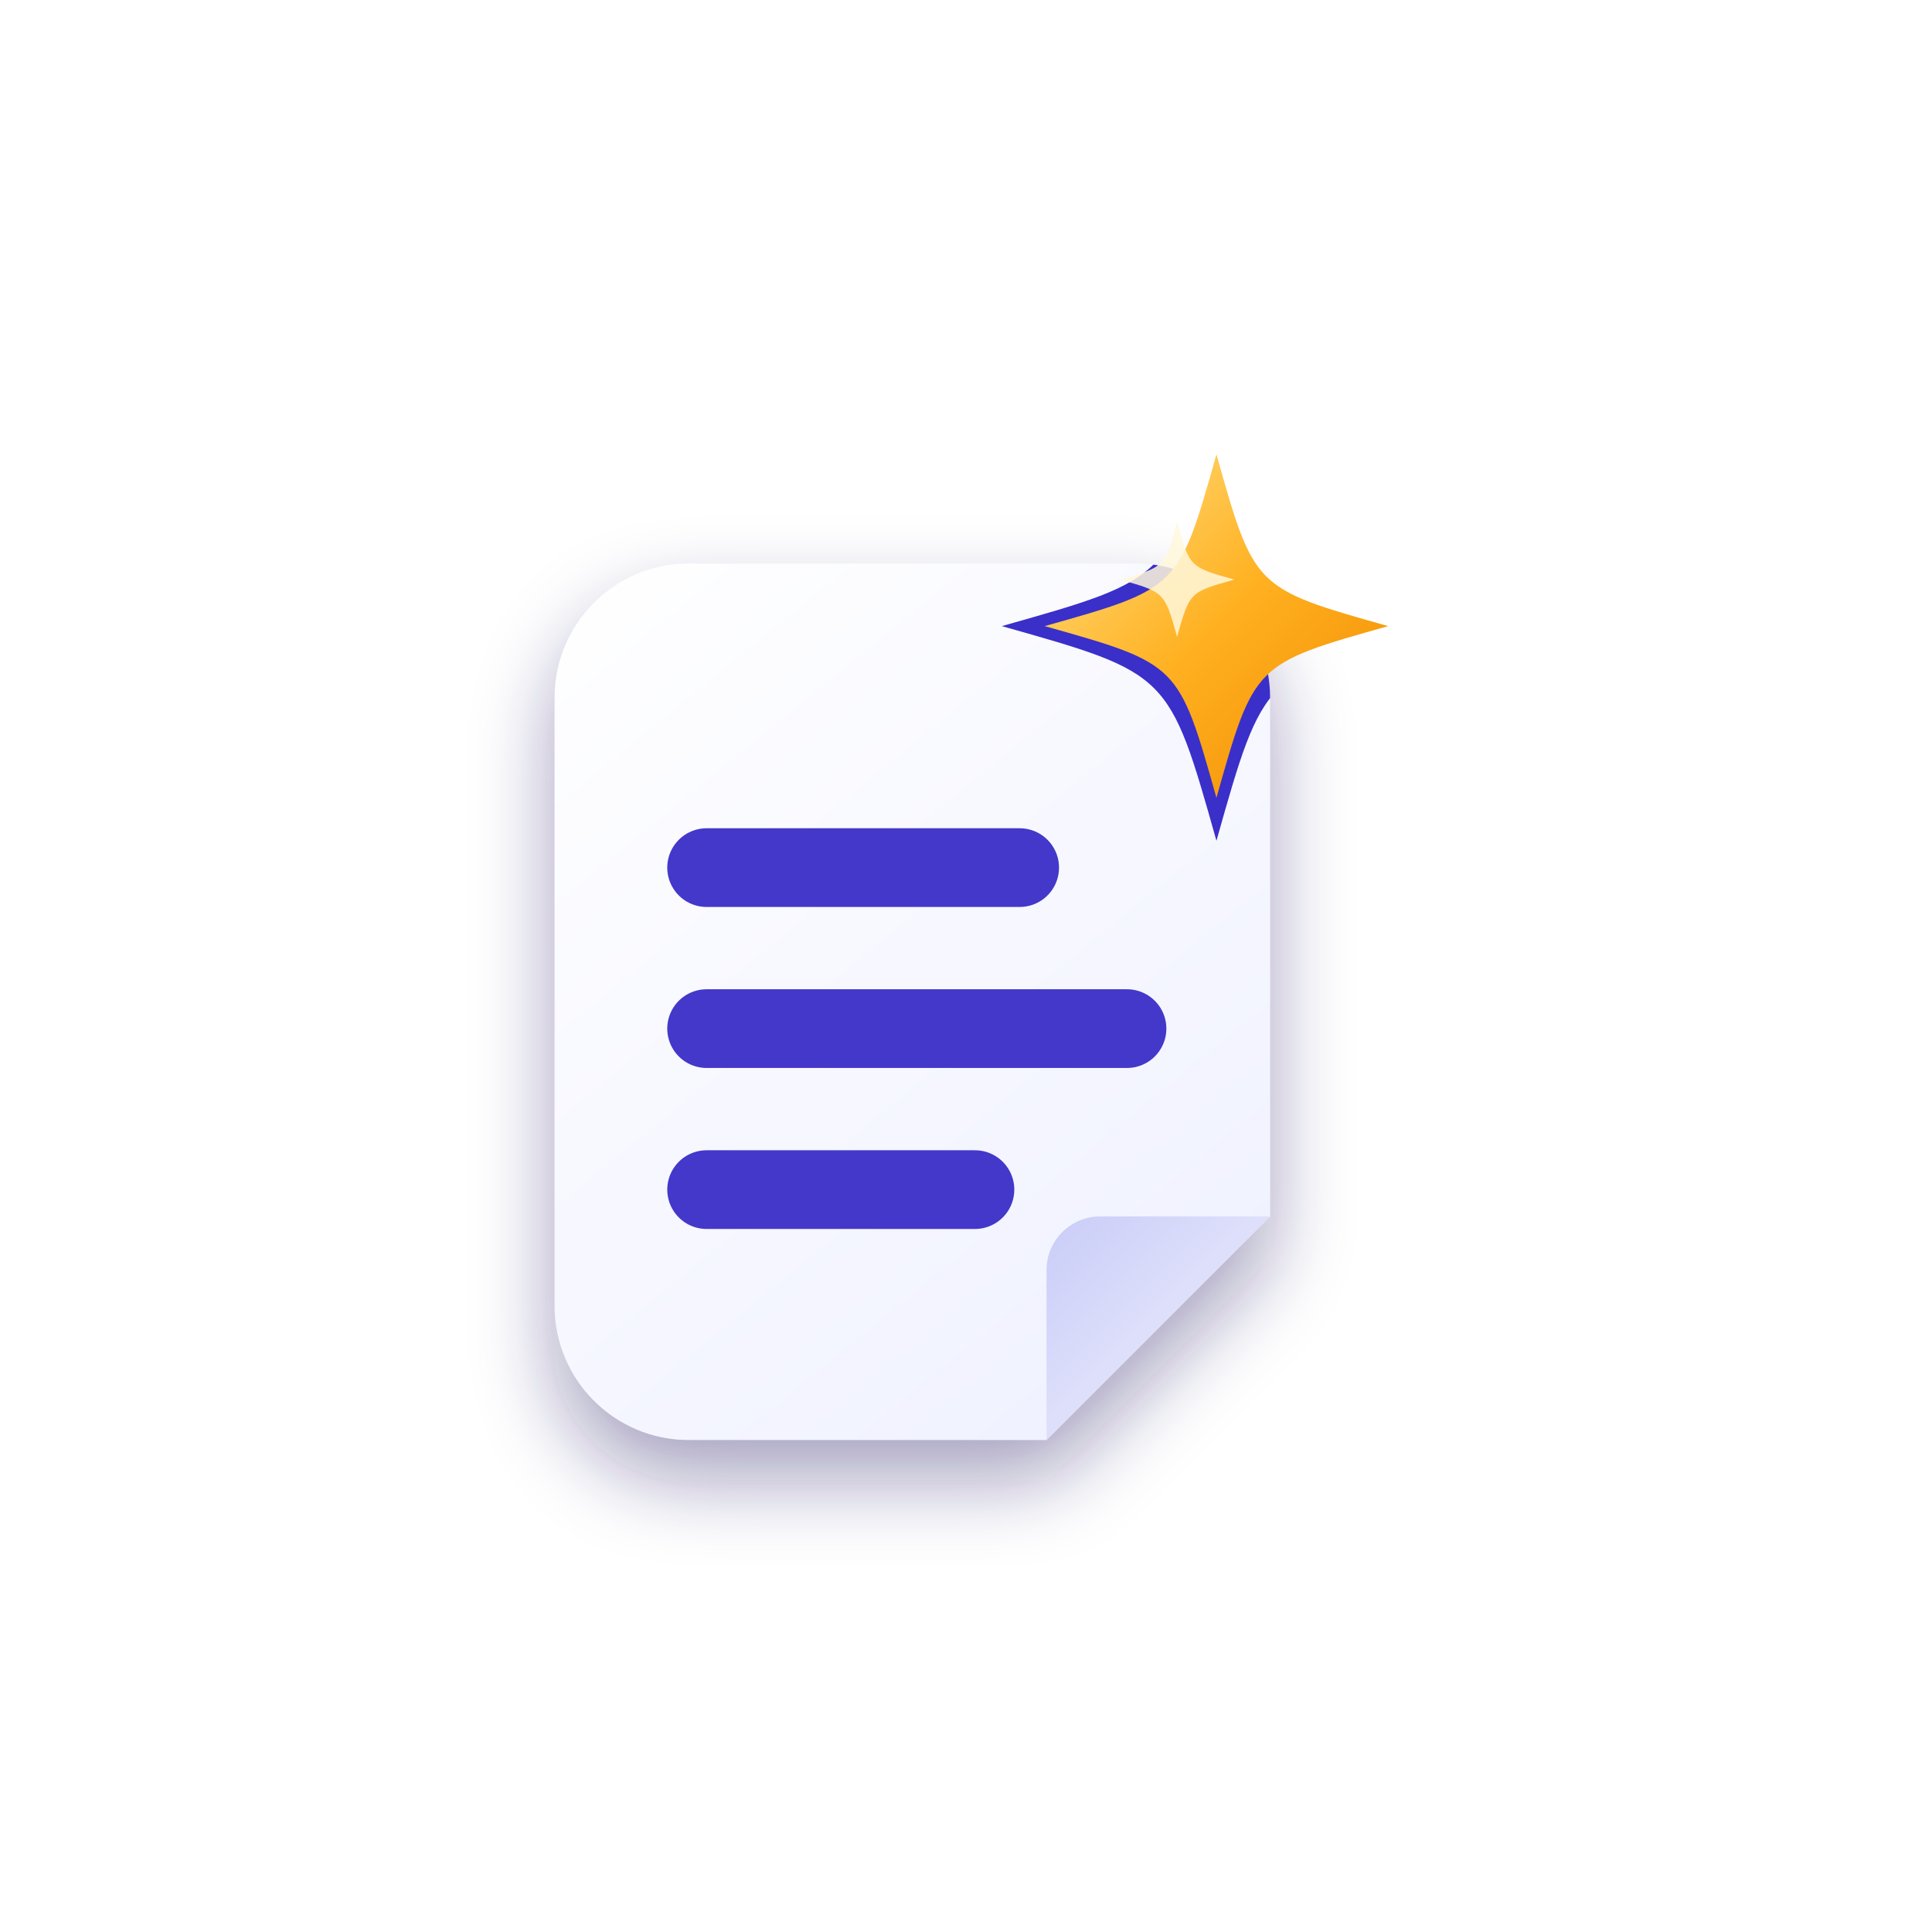
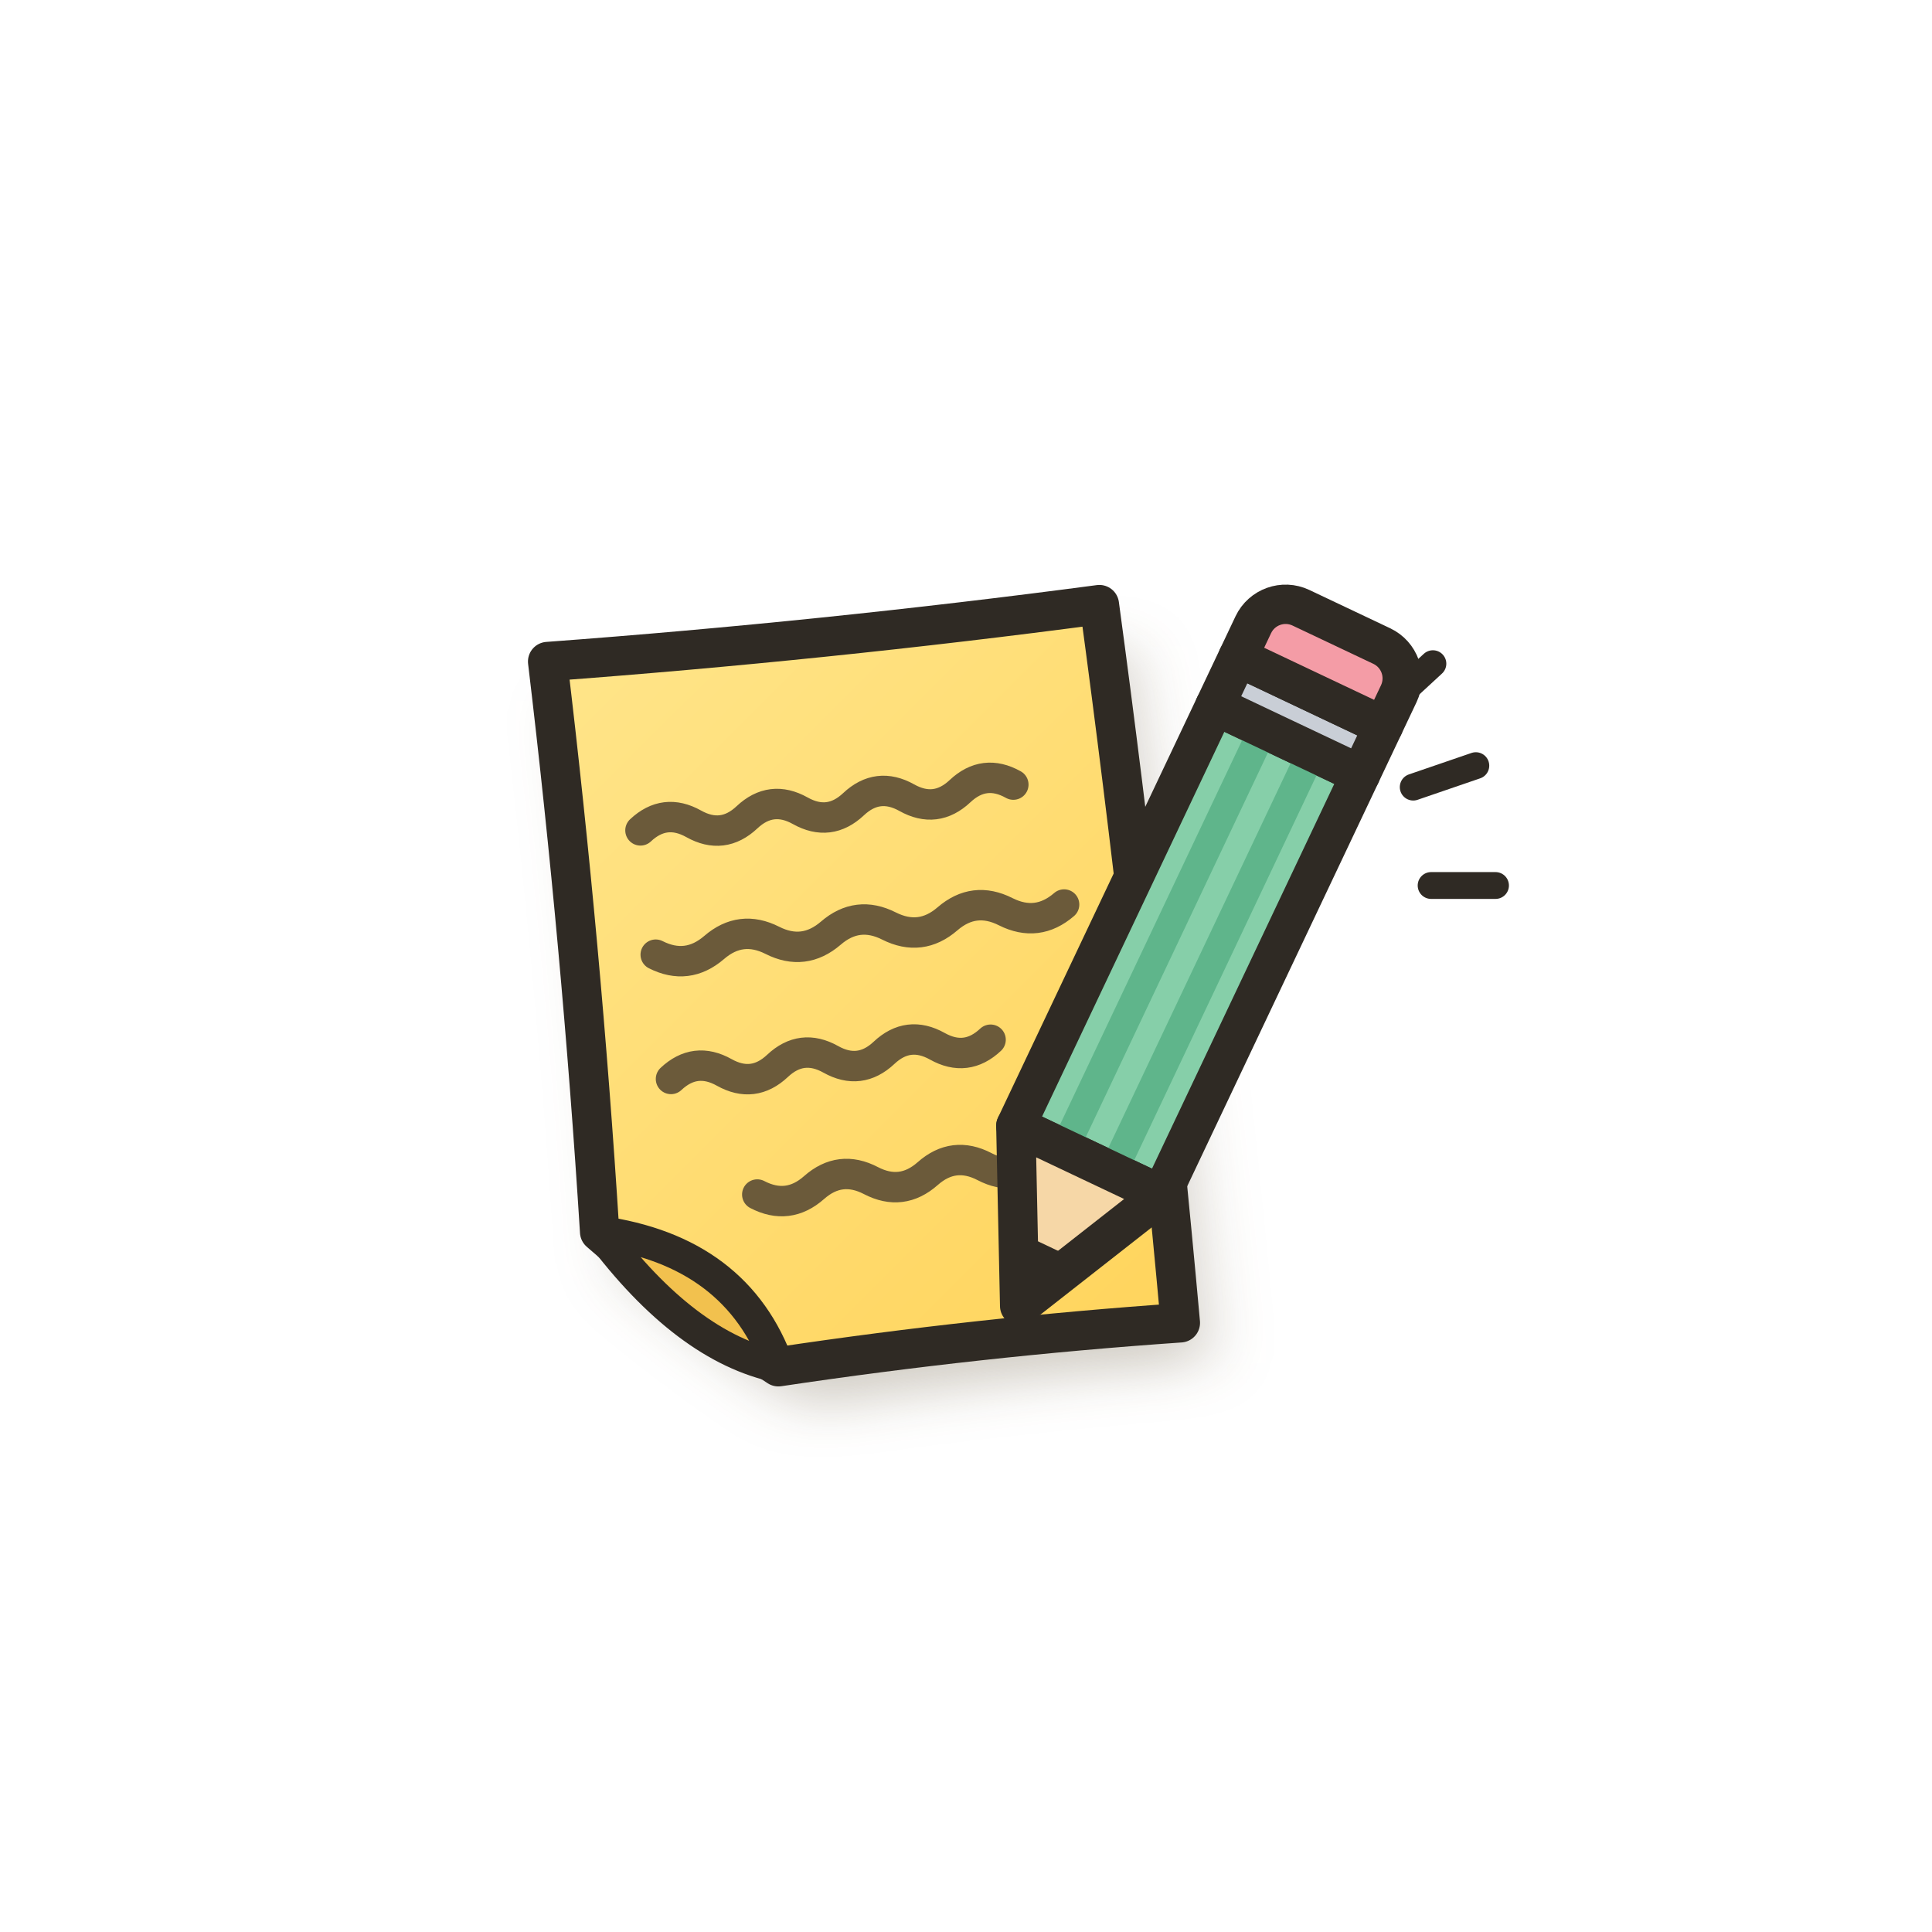
<svg xmlns="http://www.w3.org/2000/svg" viewBox="0 0 108 108" width="108" height="108">
  <defs>
-     <linearGradient id="bg" x1="0" y1="0" x2="108" y2="108" gradientUnits="userSpaceOnUse">
-       <stop offset="0" stop-color="#5B5BF7" />
-       <stop offset=".55" stop-color="#3A2FC9" />
-       <stop offset="1" stop-color="#7A3CF0" />
-     </linearGradient>
-     <radialGradient id="glow" cx="40" cy="30" r="70" gradientUnits="userSpaceOnUse">
-       <stop offset="0" stop-color="#FFFFFF" stop-opacity=".22" />
-       <stop offset="1" stop-color="#FFFFFF" stop-opacity="0" />
-     </radialGradient>
-     <linearGradient id="paper" x1="31" y1="31.5" x2="71" y2="80.5" gradientUnits="userSpaceOnUse">
-       <stop offset="0" stop-color="#FFFFFF" />
-       <stop offset="1" stop-color="#EEF0FF" />
-     </linearGradient>
-     <linearGradient id="fold" x1="58.5" y1="68.0" x2="71" y2="80.5" gradientUnits="userSpaceOnUse">
-       <stop offset="0" stop-color="#C9CCF7" />
-       <stop offset="1" stop-color="#F4F5FF" />
-     </linearGradient>
-     <linearGradient id="gold" x1="58.4" y1="25.4" x2="77.6" y2="44.6" gradientUnits="userSpaceOnUse">
-       <stop offset="0" stop-color="#FFE38A" />
-       <stop offset=".5" stop-color="#FFB020" />
-       <stop offset="1" stop-color="#F08A00" />
+     <linearGradient id="paper" x1="32" y1="35" x2="64" y2="76" gradientUnits="userSpaceOnUse">
+       <stop offset="0" stop-color="#FFE58A" />
+       <stop offset="1" stop-color="#FFD45C" />
    </linearGradient>
    <filter id="soft" x="-30%" y="-30%" width="160%" height="160%">
-       <feGaussianBlur stdDeviation="2.2" />
+       <feGaussianBlur stdDeviation="1.6" />
    </filter>
  </defs>
-   <path d="M38.5 31.5H63.5A7.5 7.5 0 0 1 71 39.0V68.0L58.5 80.5H38.5A7.5 7.5 0 0 1 31 73.0V39.0A7.5 7.5 0 0 1 38.5 31.5Z" transform="translate(0 2.2)" fill="#140B5C" opacity=".38" filter="url(#soft)" />
-   <path d="M38.5 31.5H63.5A7.5 7.5 0 0 1 71 39.0V68.0L58.5 80.5H38.5A7.5 7.5 0 0 1 31 73.0V39.0A7.5 7.5 0 0 1 38.5 31.5Z" fill="url(#paper)" />
-   <path d="M58.5 80.5V71.0a3 3 0 0 1 3-3H71Z" fill="url(#fold)" />
-   <g stroke="#4338CA" stroke-width="4.4" stroke-linecap="round" fill="none">
-     <path d="M39.5 48.5H57" />
-     <path d="M39.5 57.5H63" />
-     <path d="M39.5 66.5H54.5" />
+   <g transform="rotate(-7 48.0 55.5)">
+     <path d="M33.00 35.00Q48.49 35.75 64.00 35.60Q64.25 55.80 63.60 76.00Q52.31 75.40 41.00 75.70Q36.19 71.67 32.00 67.00Q32.95 51.01 33.00 35.00Z" transform="translate(1.2 2.4)" fill="#5A4A2A" opacity=".28" filter="url(#soft)" />
+     <path d="M33.00 35.00Q48.49 35.75 64.00 35.60Q64.25 55.80 63.60 76.00Q52.31 75.40 41.00 75.70Q36.19 71.67 32.00 67.00Q32.95 51.01 33.00 35.00Z" fill="url(#paper)" stroke="#2F2A24" stroke-width="2.2" stroke-linejoin="round" />
+     <path d="M41.00 75.70Q39.50 69.00 32.00 67.00Q36.00 74.00 41.00 75.70Z" fill="#F2C14E" stroke="#2F2A24" stroke-width="1.8" stroke-linejoin="round" />
+     <g stroke="#6B5A3A" stroke-width="1.7" stroke-linecap="round" fill="none">
+       <path d="M37 45Q38.50 43.90 40.00 45Q41.50 46.10 43.00 45Q44.50 43.90 46.00 45Q47.50 46.10 49.00 45Q50.50 43.90 52.00 45Q53.50 46.10 55.00 45Q56.50 43.90 58.00 45" />
+       <path d="M37 52Q38.64 53.10 40.29 52Q41.93 50.90 43.57 52Q45.21 53.10 46.86 52Q48.50 50.90 50.14 52Q51.79 53.10 53.43 52Q55.07 50.90 56.71 52Q58.36 53.10 60.00 52" />
+       <path d="M37 59Q38.50 57.90 40.00 59Q41.50 60.10 43.00 59Q44.50 57.90 46.00 59Q47.50 60.10 49.00 59Q50.50 57.90 52.00 59Q53.50 60.10 55.00 59" />
+       <path d="M41 66Q42.60 67.10 44.20 66Q45.80 64.90 47.40 66Q49.00 67.10 50.60 66Q52.20 64.90 53.80 66Q55.40 67.10 57.00 66" />
+     </g>
  </g>
-   <clipPath id="onnote">
-     <path d="M38.5 31.5H63.5A7.5 7.5 0 0 1 71 39.0V68.0L58.5 80.5H38.5A7.5 7.5 0 0 1 31 73.0V39.0A7.5 7.5 0 0 1 38.5 31.5Z" />
-   </clipPath>
-   <path d="M68.00 23.00C70.64 32.36 70.64 32.36 80.00 35.00C70.64 37.64 70.64 37.64 68.00 47.00C65.36 37.64 65.36 37.64 56.00 35.00C65.36 32.36 65.36 32.36 68.00 23.00Z" fill="#3A2FC9" clip-path="url(#onnote)" />
-   <path d="M68.00 25.40C70.11 32.89 70.11 32.89 77.60 35.00C70.11 37.11 70.11 37.11 68.00 44.60C65.89 37.11 65.89 37.11 58.40 35.00C65.89 32.89 65.89 32.89 68.00 25.40Z" fill="url(#gold)" />
-   <path d="M65.80 29.20C66.50 31.70 66.50 31.70 69.00 32.40C66.50 33.10 66.50 33.10 65.80 35.60C65.10 33.10 65.10 33.10 62.60 32.40C65.10 31.70 65.10 31.70 65.80 29.20Z" fill="#FFF8DC" opacity=".85" />
+   <g transform="translate(57.0 73.0) rotate(-64.65)" stroke="#2F2A24" stroke-width="2.2" stroke-linejoin="round" stroke-linecap="round">
+     <path d="M9 -4.5H35V4.5H9Z" fill="#86CFA9" />
+     <path d="M9 -1.50H35" stroke="#5FB58B" stroke-width="1.6" fill="none" />
+     <path d="M9 1.50H35" stroke="#5FB58B" stroke-width="1.6" fill="none" />
+     <path d="M35 -4.5H38V4.5H35Z" fill="#C9CED6" />
+     <path d="M38 -4.5H40a2 2 0 0 1 2 2V2.5a2 2 0 0 1-2 2H38Z" fill="#F49CA6" />
+     <path d="M9 -4.5L0 0L9 4.5Z" fill="#F6D7A7" />
+     <path d="M3.2 -1.60L0 0L3.2 1.60Z" fill="#2F2A24" stroke-width="1" />
+   </g>
+   <g fill="none" stroke="#2F2A24" stroke-width="1.5" stroke-linecap="round">
+     <path d="M79 44l3.5-1.2M80 49.5h3.6M77.5 39.5l2.6-2.4" />
+   </g>
</svg>
